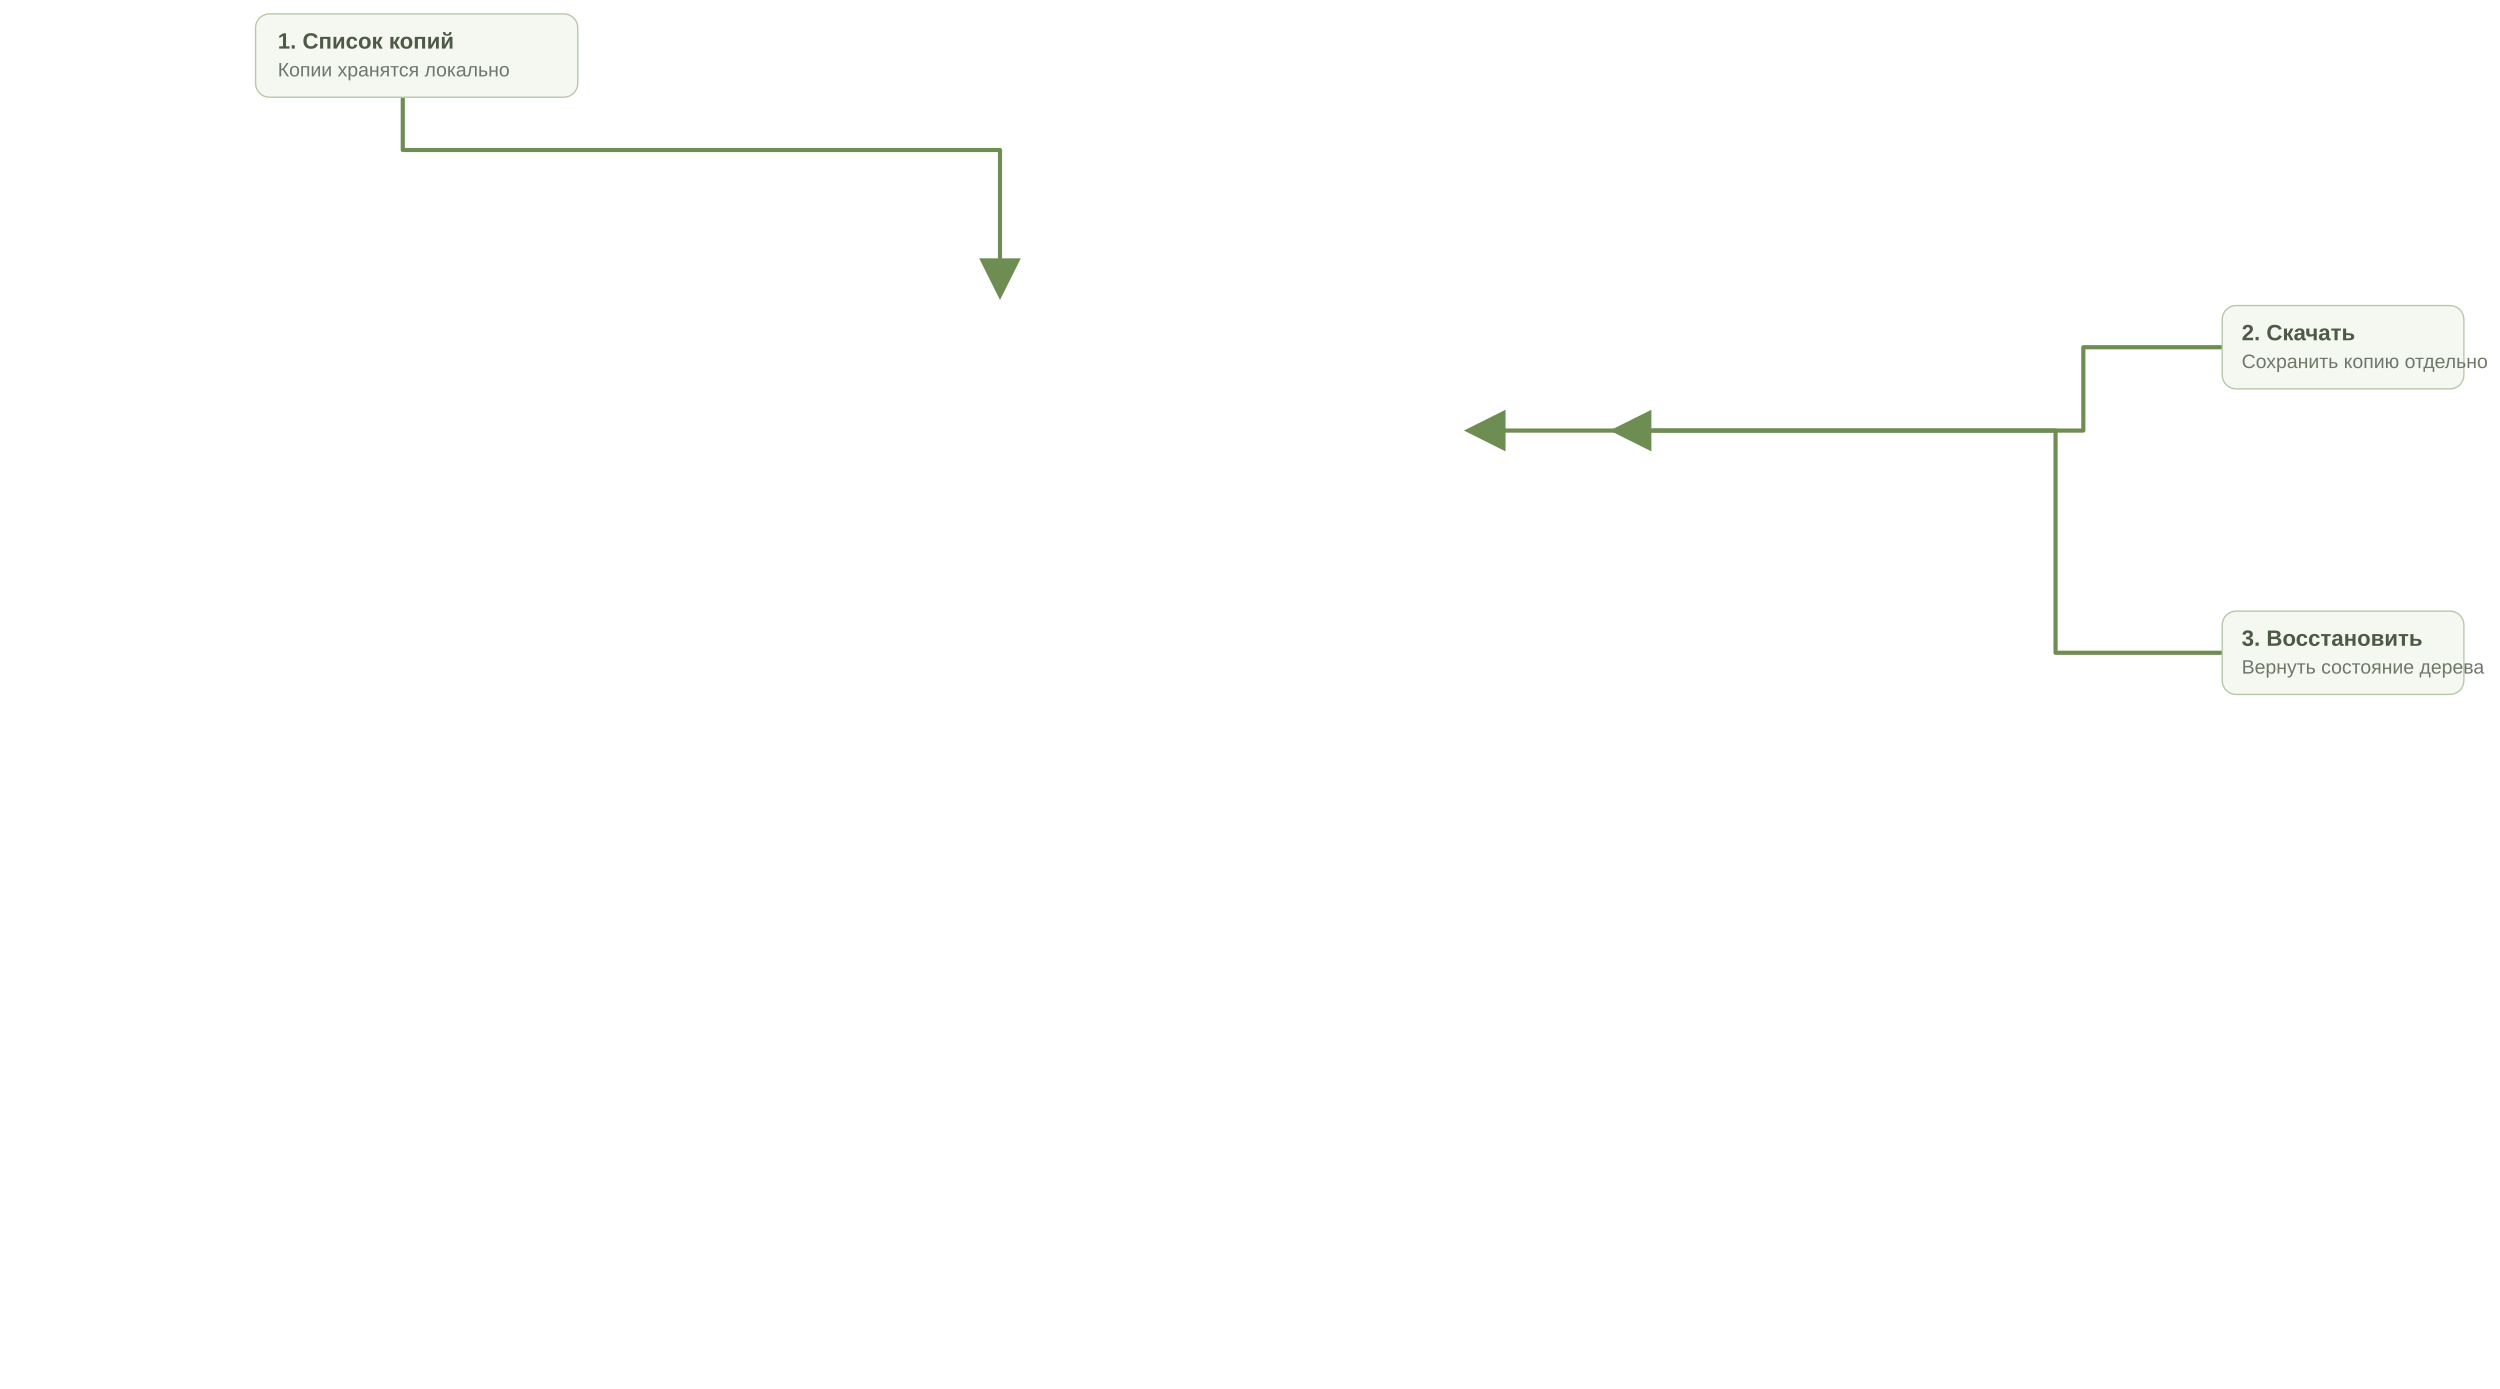
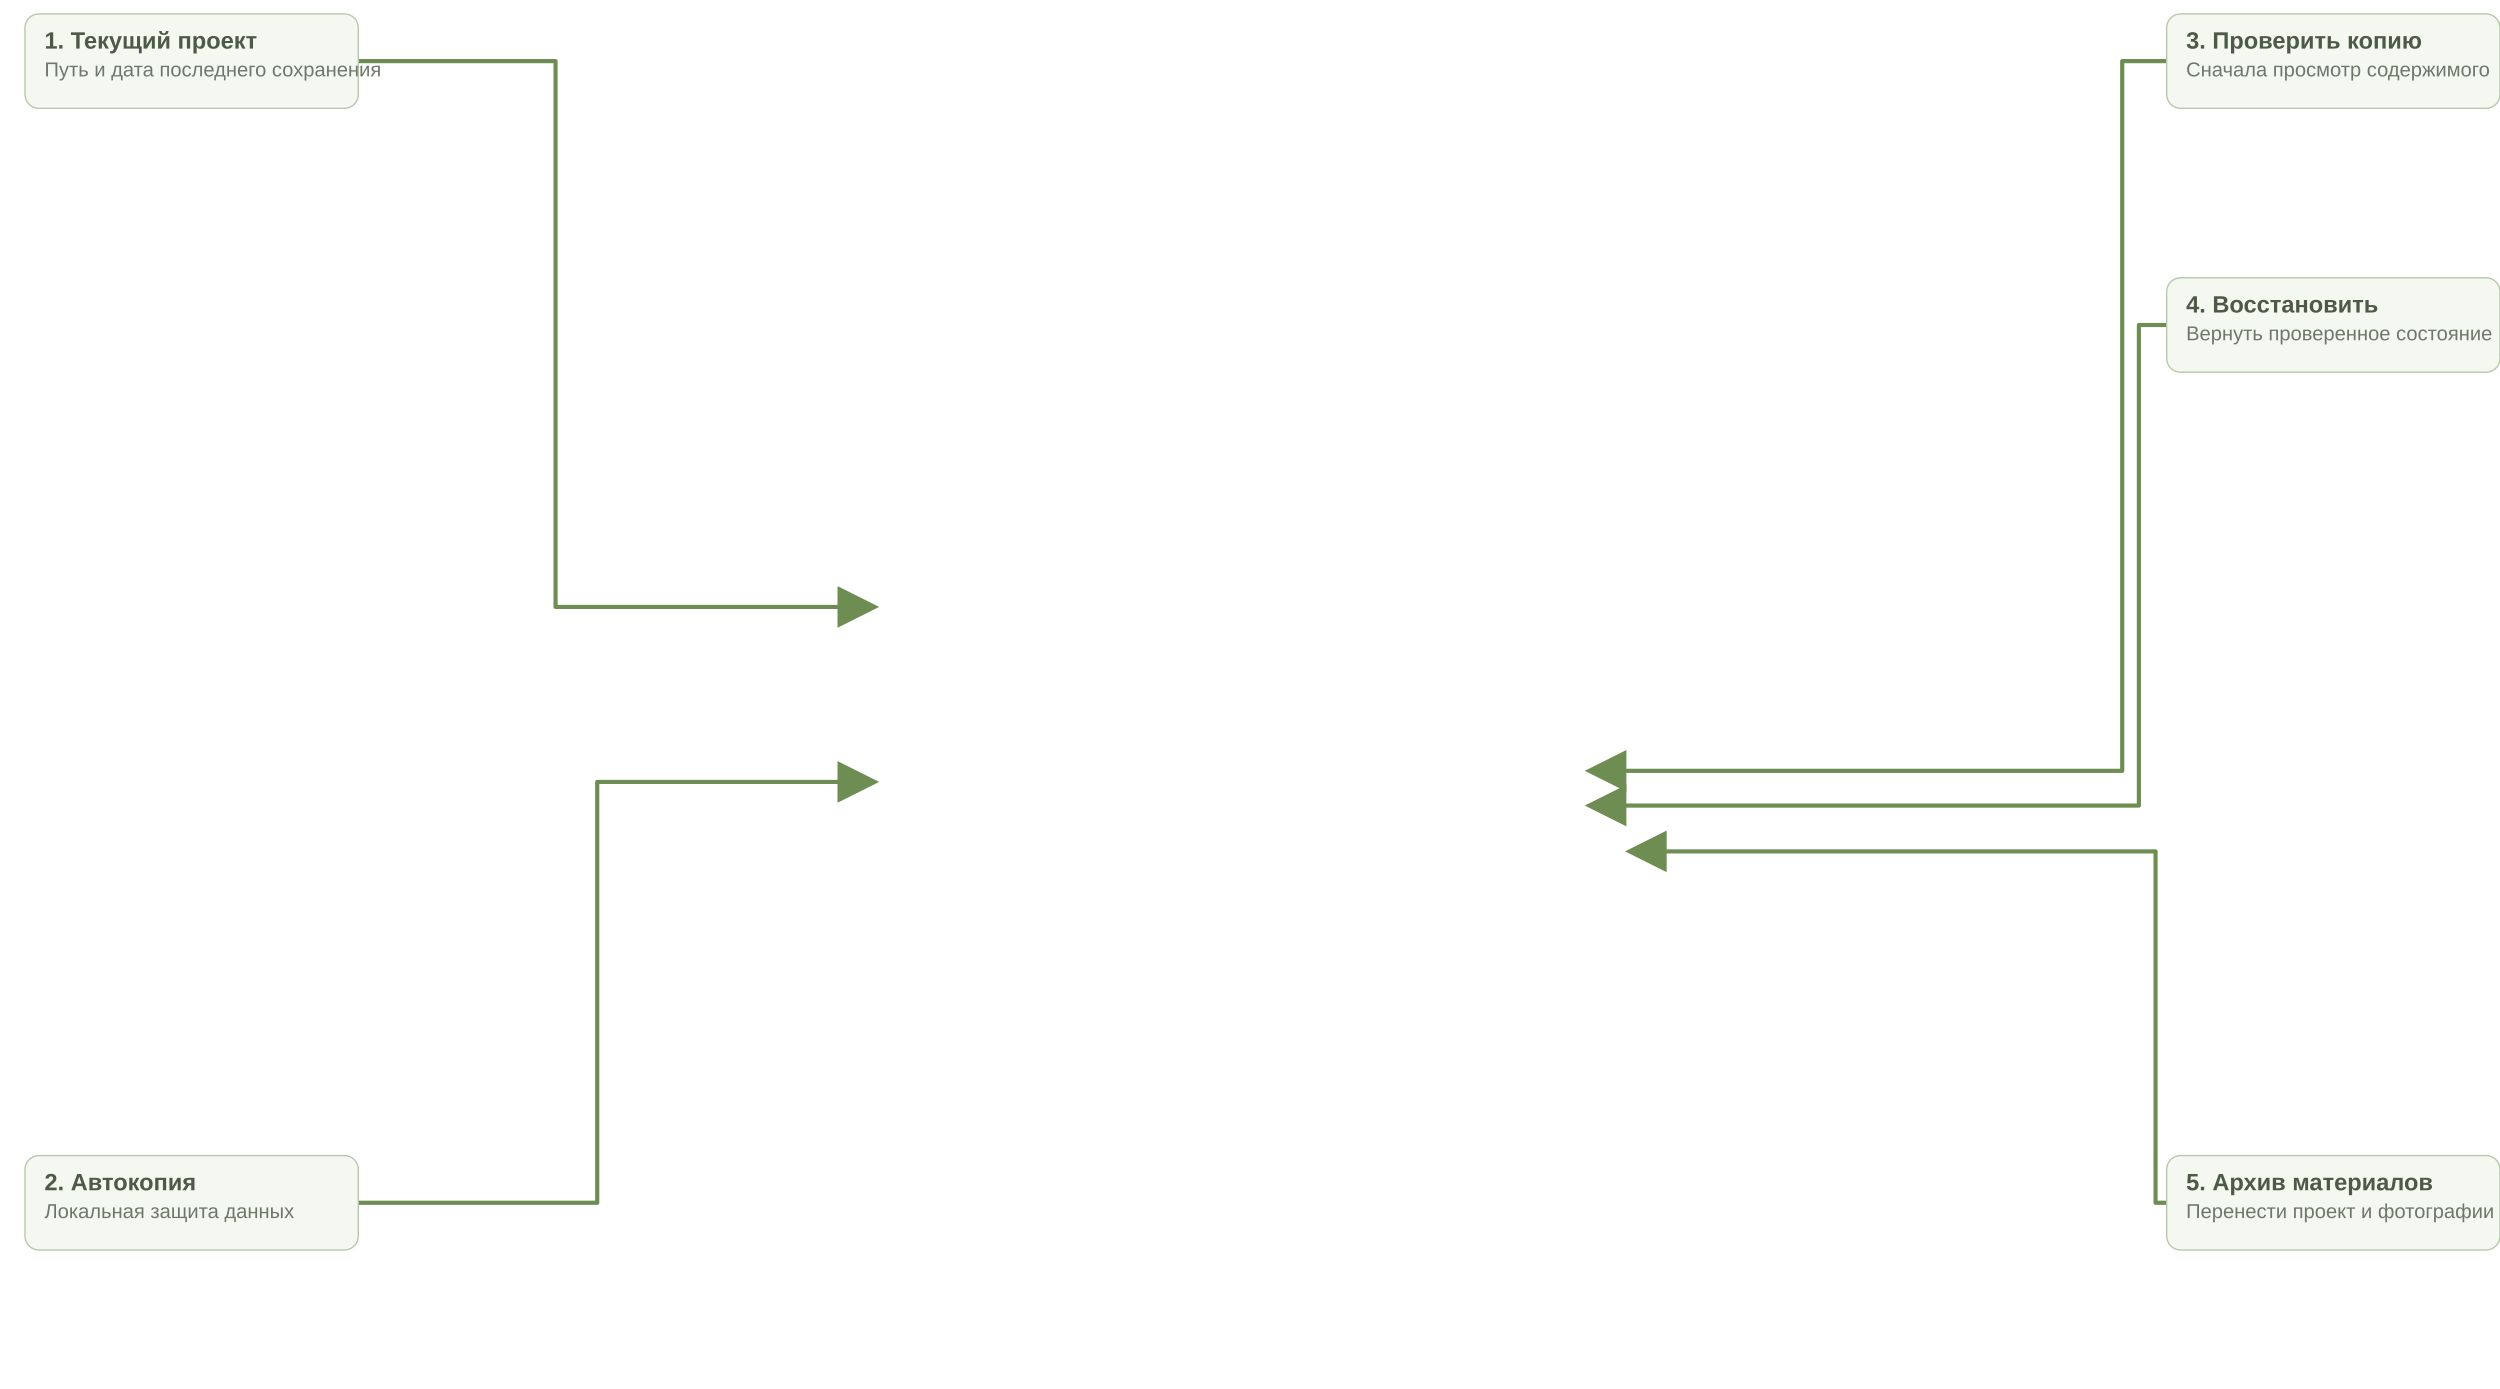
- <svg xmlns="http://www.w3.org/2000/svg" width="1800" height="1000" viewBox="0 0 1800 1000" data-source="source-07-backups.jpg" role="img" aria-label="Резервные копии и восстановление">
+ <svg xmlns="http://www.w3.org/2000/svg" width="1800" height="1000" viewBox="0 0 1800 1000" data-source="source-07-backups.jpg" data-captured-from="electron-desktop" role="img" aria-label="Резервные копии и восстановление проекта с подписями">
  <defs>
    <marker id="arrow" markerWidth="10" markerHeight="10" refX="8" refY="5" orient="auto">
      <path d="M0 0 10 5 0 10Z" fill="#6e8d52" />
    </marker>
-     <style>.label{font:600 16px Arial,sans-serif;fill:#4e5947}.note{font:400 14px Arial,sans-serif;fill:#6f7769}.line{fill:none;stroke:#6e8d52;stroke-width:3;stroke-linecap:round;stroke-linejoin:round;marker-end:url(#arrow)}</style>
+     <style>.label{font:700 17px Arial,sans-serif;fill:#4e5947}.note{font:400 14.5px Arial,sans-serif;fill:#6f7769}.line{fill:none;stroke:#6e8d52;stroke-width:3;stroke-linecap:round;stroke-linejoin:round;marker-end:url(#arrow)}</style>
  </defs>
-   <path class="line" d="M290 70V108H720V210" />
-   <path class="line" d="M1690 250H1500V310H1060" />
-   <path class="line" d="M1690 470H1480V310H1165" />
+   <path class="line" d="M258 44H400V437H627" />
+   <path class="line" d="M258 866H430V563H627" />
+   <path class="line" d="M1560 44H1528V555H1147" />
+   <path class="line" d="M1560 234H1540V580H1147" />
+   <path class="line" d="M1560 866H1552V613H1176" />
  <g>
-     <rect x="184" y="10" width="232" height="60" rx="10" fill="#f4f8f0" stroke="#b7c8aa" />
-     <text x="200" y="35" class="label">
-       <tspan x="200">1. Список копий</tspan>
-       <tspan x="200" dy="20" class="note">Копии хранятся локально</tspan>
+     <rect x="18" y="10" width="240" height="68" rx="10" fill="#f4f8f0" stroke="#b7c8aa" />
+     <text x="32" y="35" class="label">
+       <tspan x="32">1. Текущий проект</tspan>
+       <tspan x="32" dy="20" class="note">Путь и дата последнего сохранения</tspan>
    </text>
-     <rect x="1600" y="220" width="174" height="60" rx="10" fill="#f4f8f0" stroke="#b7c8aa" />
-     <text x="1614" y="245" class="label">
-       <tspan x="1614">2. Скачать</tspan>
-       <tspan x="1614" dy="20" class="note">Сохранить копию отдельно</tspan>
+   </g>
+   <g>
+     <rect x="18" y="832" width="240" height="68" rx="10" fill="#f4f8f0" stroke="#b7c8aa" />
+     <text x="32" y="857" class="label">
+       <tspan x="32">2. Автокопия</tspan>
+       <tspan x="32" dy="20" class="note">Локальная защита данных</tspan>
    </text>
-     <rect x="1600" y="440" width="174" height="60" rx="10" fill="#f4f8f0" stroke="#b7c8aa" />
-     <text x="1614" y="465" class="label">
-       <tspan x="1614">3. Восстановить</tspan>
-       <tspan x="1614" dy="20" class="note">Вернуть состояние дерева</tspan>
+   </g>
+   <g>
+     <rect x="1560" y="10" width="240" height="68" rx="10" fill="#f4f8f0" stroke="#b7c8aa" />
+     <text x="1574" y="35" class="label">
+       <tspan x="1574">3. Проверить копию</tspan>
+       <tspan x="1574" dy="20" class="note">Сначала просмотр содержимого</tspan>
+     </text>
+   </g>
+   <g>
+     <rect x="1560" y="200" width="240" height="68" rx="10" fill="#f4f8f0" stroke="#b7c8aa" />
+     <text x="1574" y="225" class="label">
+       <tspan x="1574">4. Восстановить</tspan>
+       <tspan x="1574" dy="20" class="note">Вернуть проверенное состояние</tspan>
+     </text>
+   </g>
+   <g>
+     <rect x="1560" y="832" width="240" height="68" rx="10" fill="#f4f8f0" stroke="#b7c8aa" />
+     <text x="1574" y="857" class="label">
+       <tspan x="1574">5. Архив материалов</tspan>
+       <tspan x="1574" dy="20" class="note">Перенести проект и фотографии</tspan>
    </text>
  </g>
</svg>
